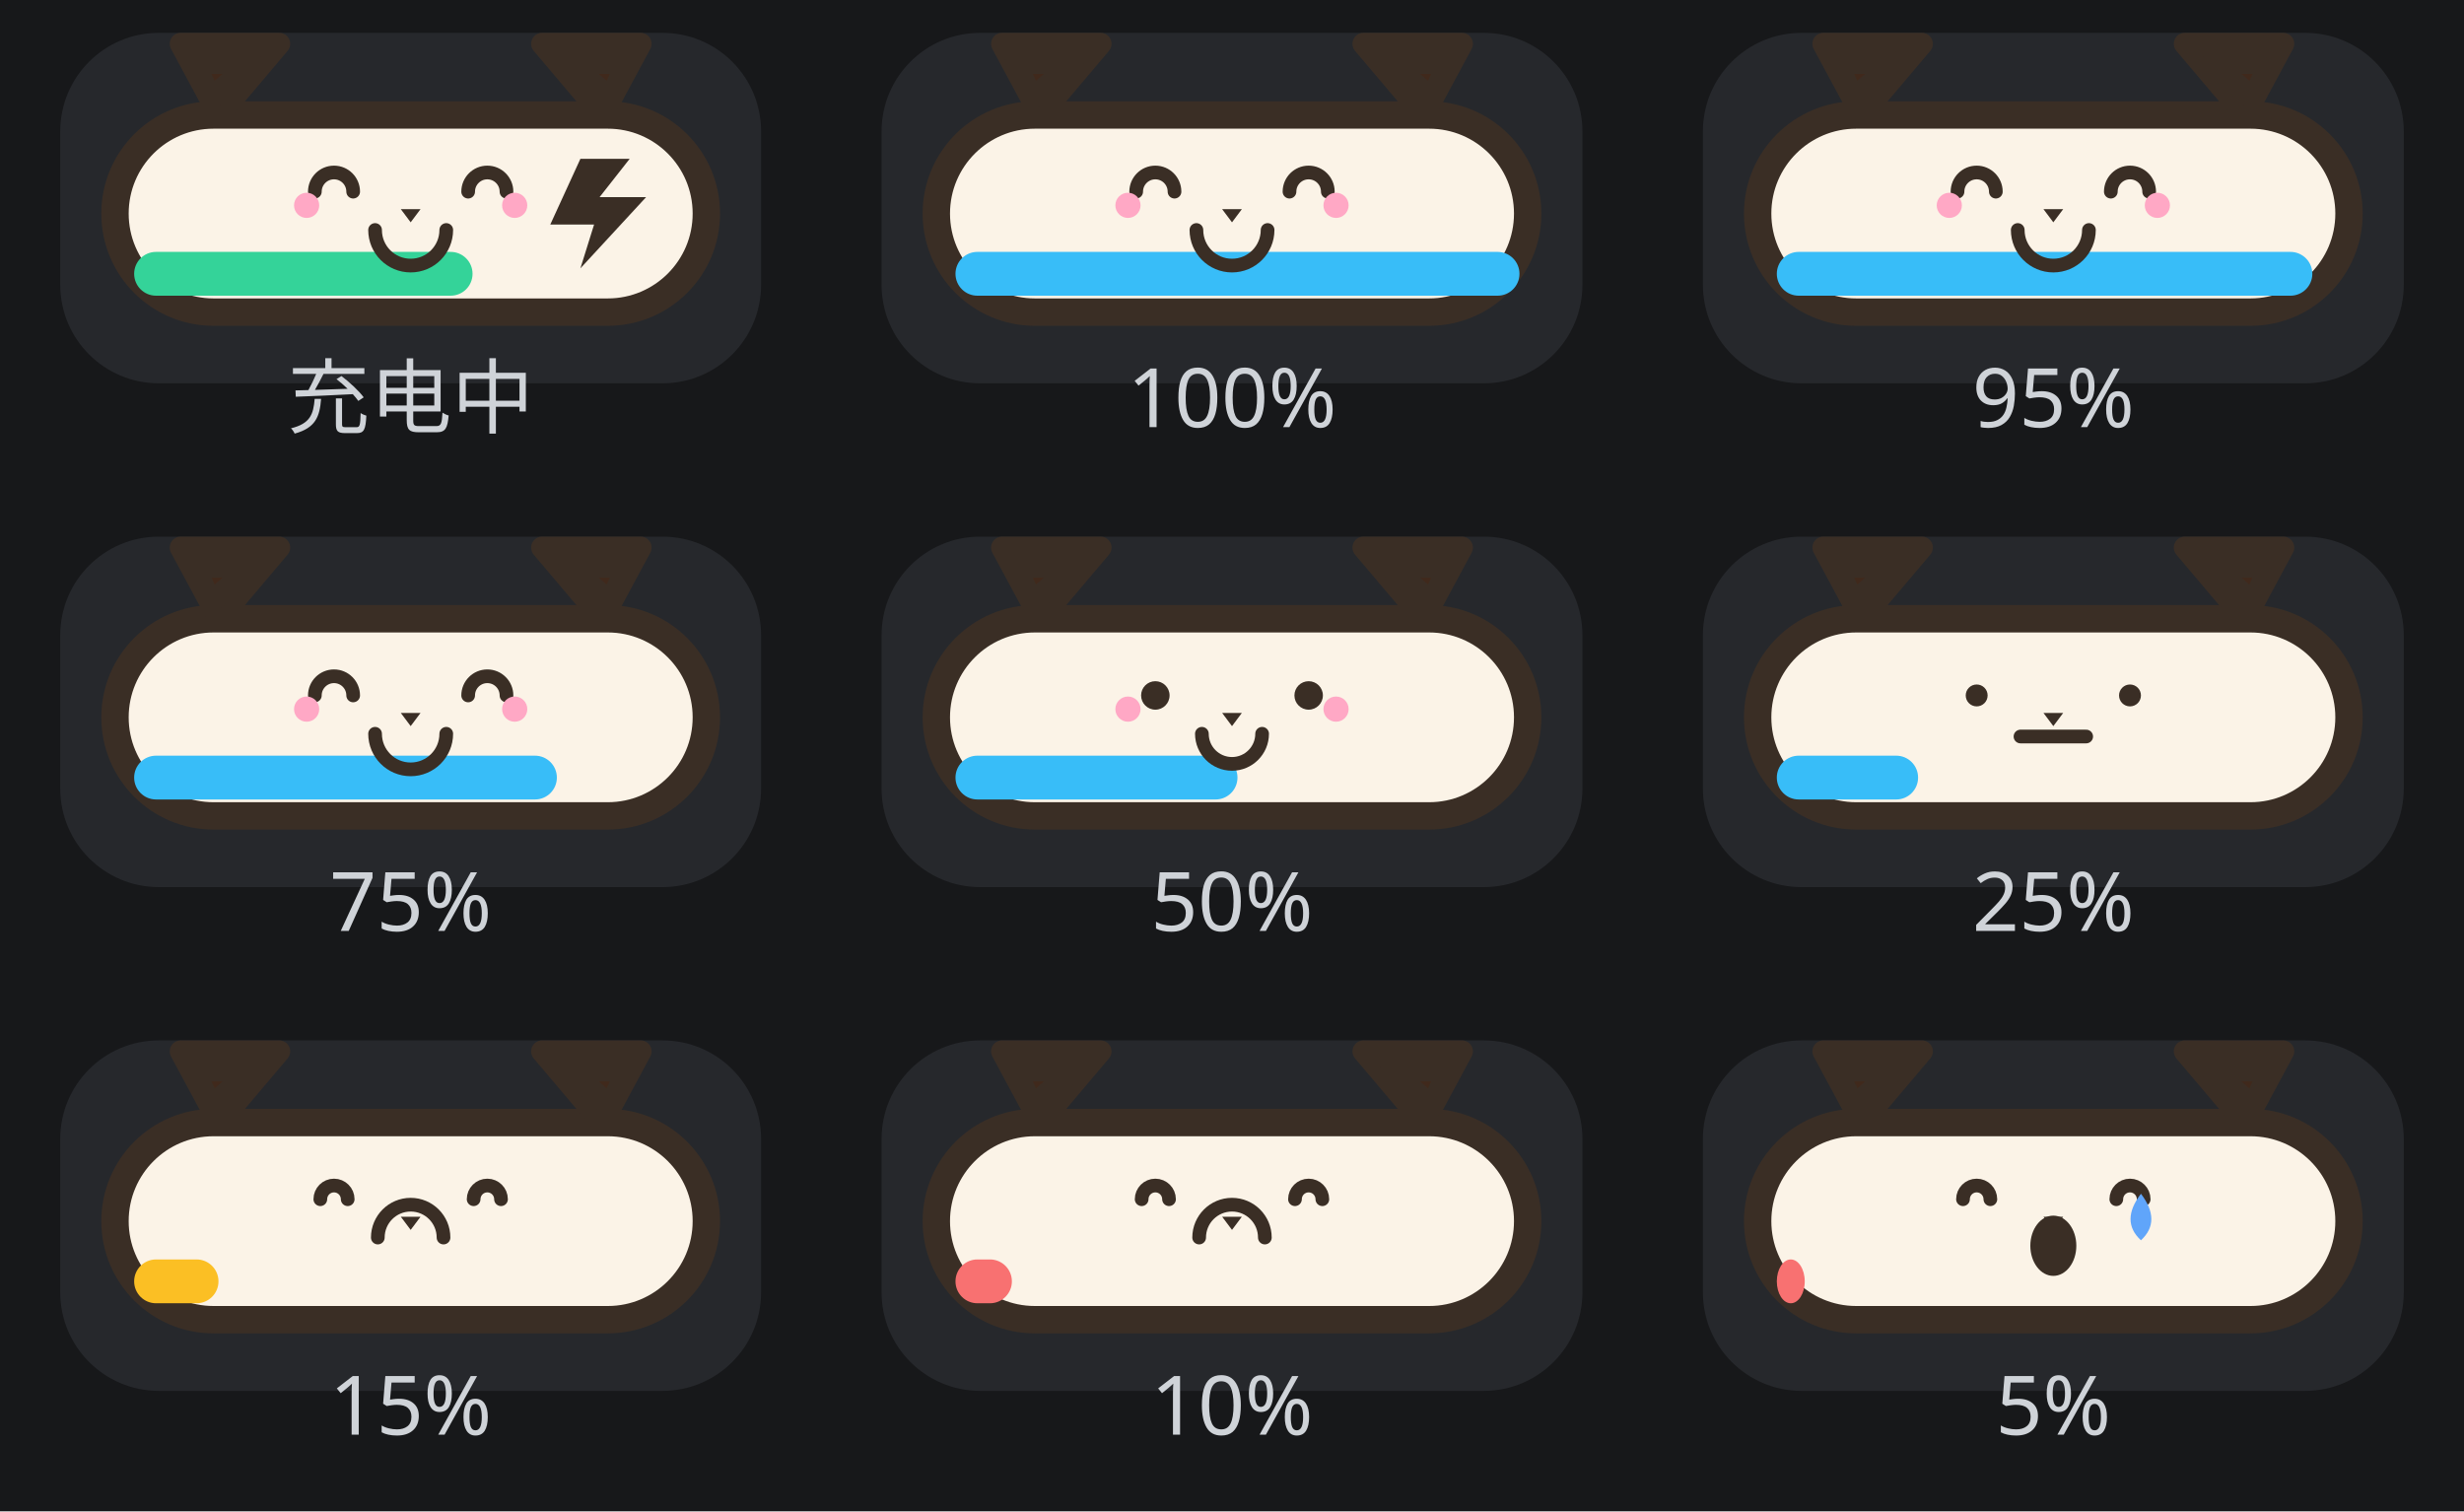
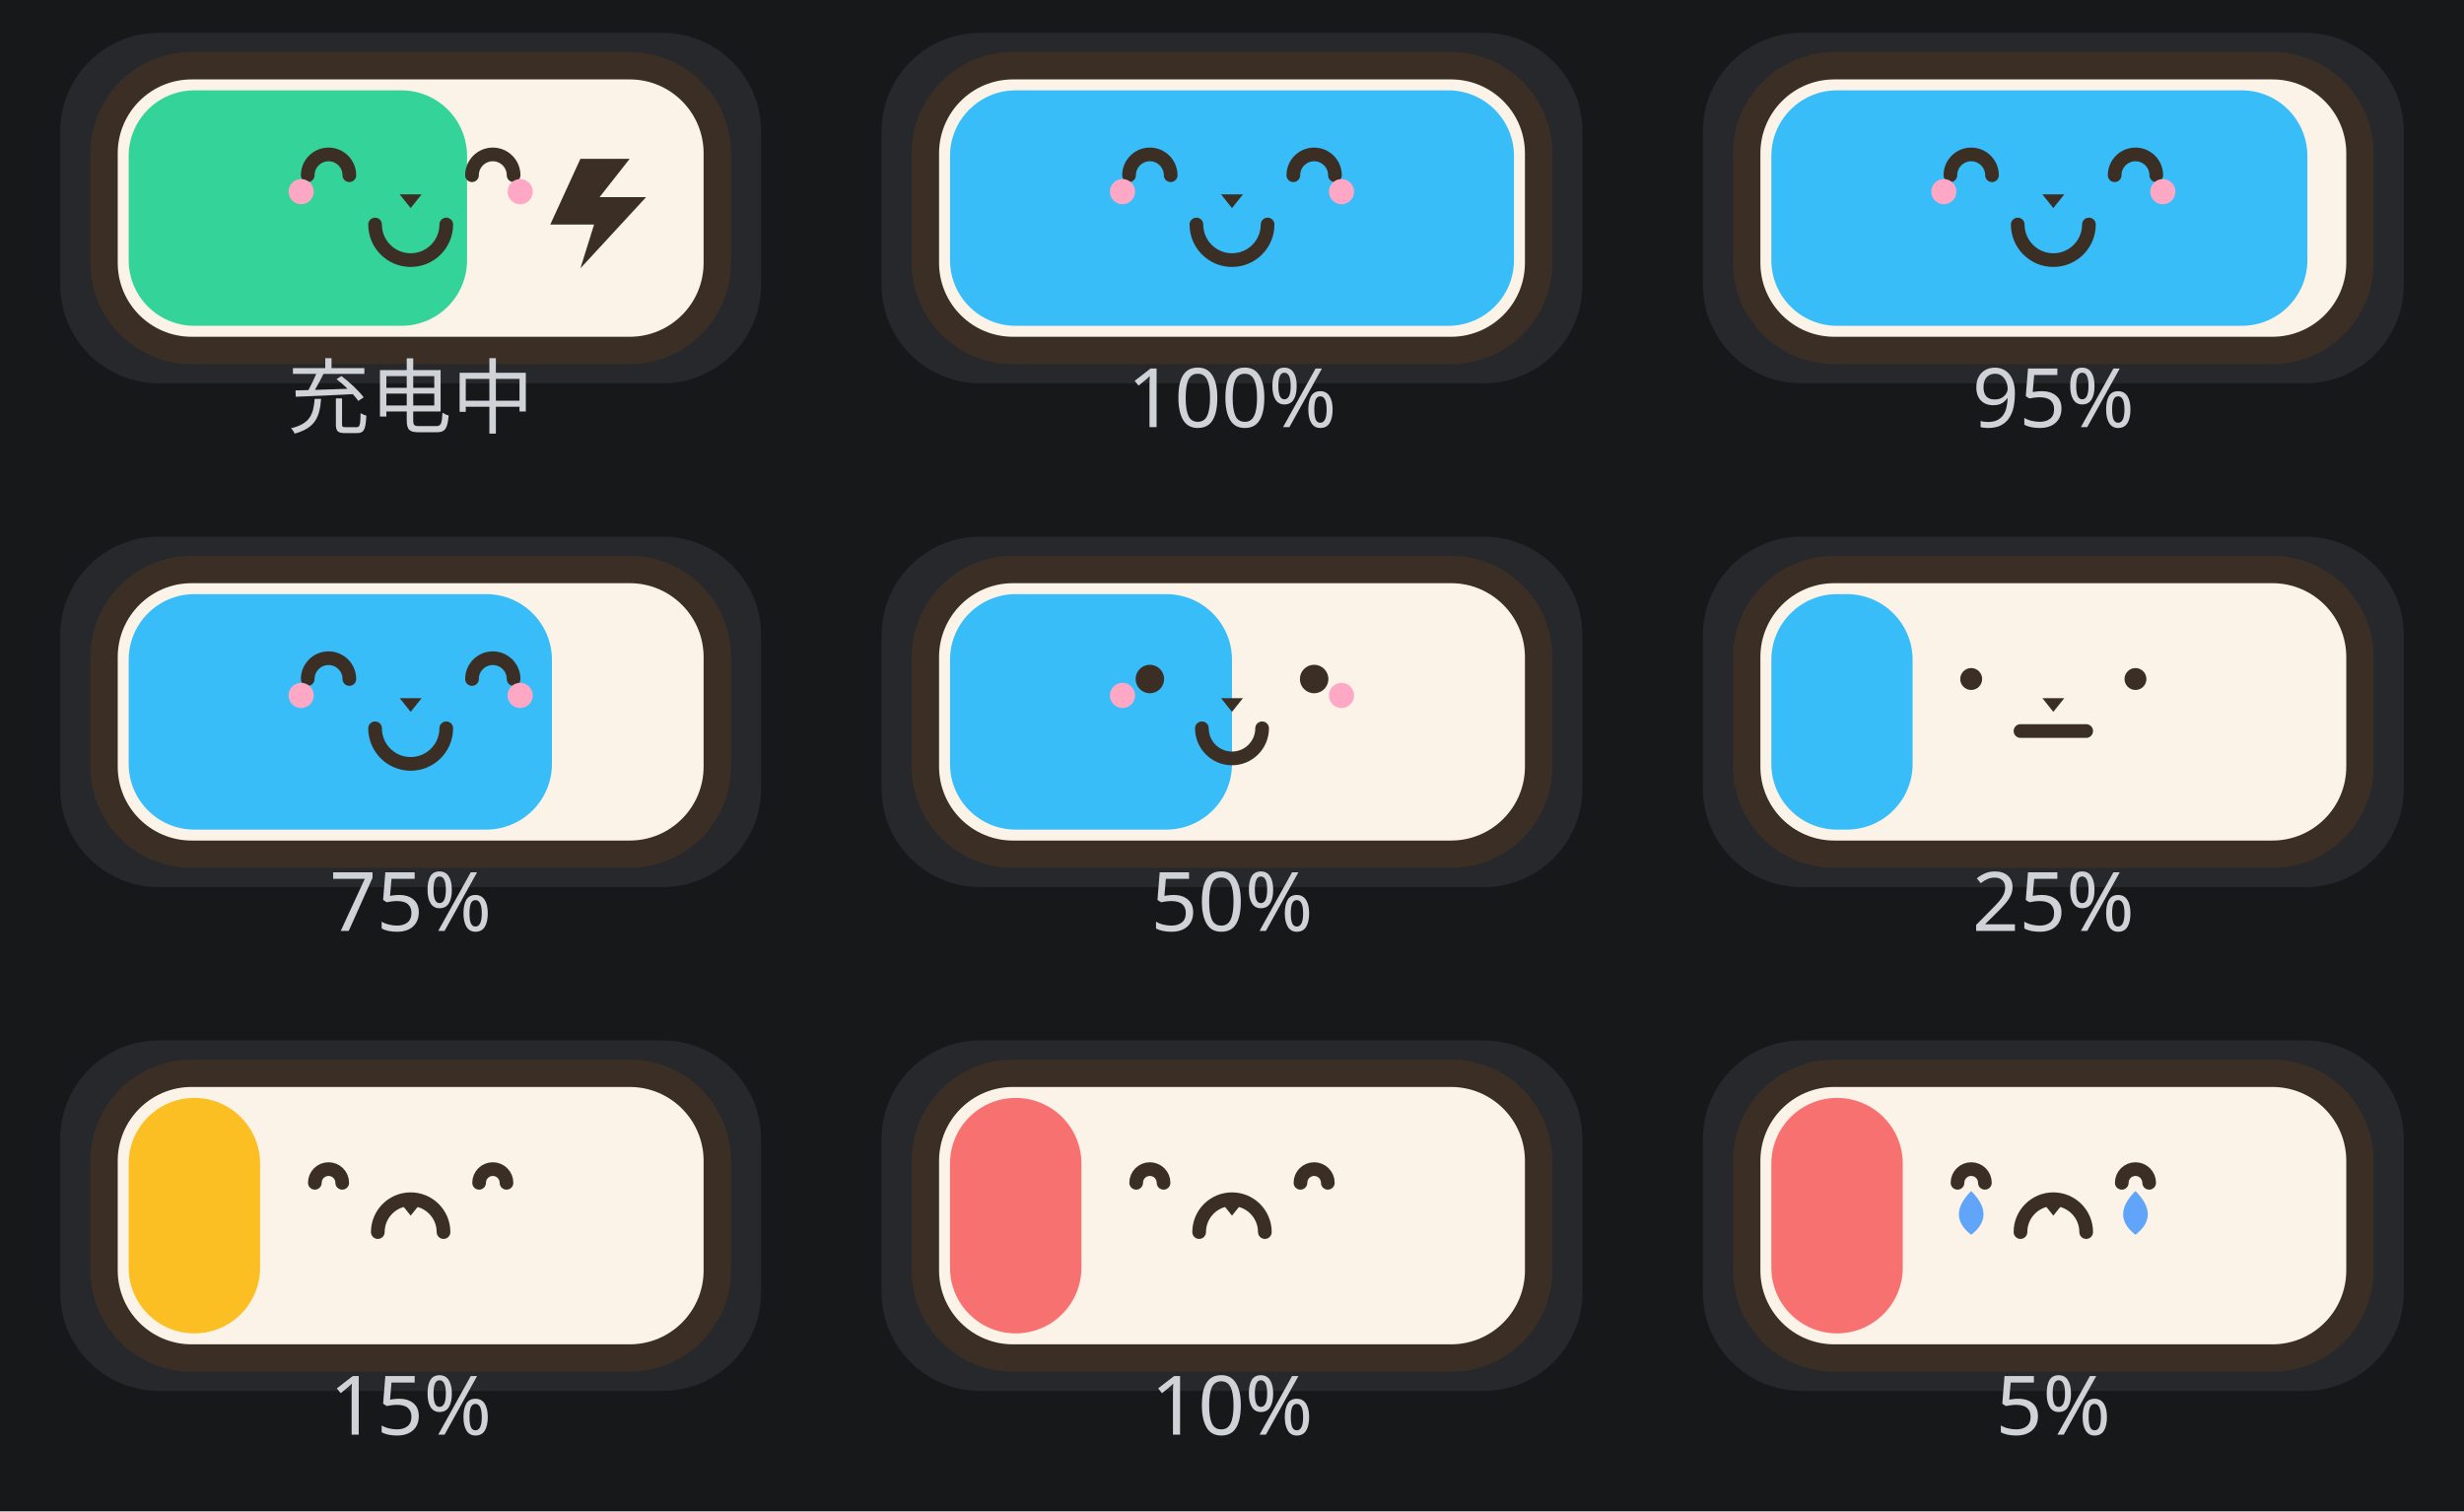
<svg xmlns="http://www.w3.org/2000/svg" width="450" height="276" viewBox="0 0 450 276">
  <rect width="450" height="276" fill="#17181a" />
  <g transform="translate(11,6)">
    <rect width="128" height="64" rx="18" fill="#26282c" />
-     <rect x="10" y="15" width="108" height="36" rx="18" fill="#FBF3E7" stroke="#3A2E25" stroke-width="5" />
-     <rect x="13.5" y="40" width="61.8" height="8" rx="4" fill="#34D399" />
+     <rect x="8" y="6" width="112" height="52" rx="16" fill="#FBF3E7" stroke="#3A2E25" stroke-width="5" />
+     <rect x="12.5" y="10.5" width="61.8" height="43" rx="12" fill="#34D399" />
    <g stroke="#3A2E25" fill="none" stroke-width="2.5" stroke-linecap="round">
-       <path d="M 46.5 29 A 3.5 3.5 0 0 1 53.5 29" />
-       <path d="M 74.5 29 A 3.5 3.5 0 0 1 81.5 29" />
+       <path d="M 45.2 26 A 3.8 3.8 0 0 1 52.8 26" />
+       <path d="M 75.2 26 A 3.8 3.8 0 0 1 82.8 26" />
    </g>
-     <path d="M 62.2 32.2 L 65.8 32.2 L 64 34.6 Z" fill="#3A2E25" />
+     <path d="M 62 29.5 L 66 29.5 L 64 32 Z" fill="#3A2E25" />
    <g stroke="#3A2E25" fill="none" stroke-width="2.5" stroke-linecap="round">
-       <path d="M 57.5 36 A 6.5 6.5 0 0 0 70.5 36" />
+       <path d="M 57.5 35 A 6.5 6.5 0 0 0 70.5 35" />
    </g>
-     <circle cx="45" cy="31.5" r="2.3" fill="#FFA8C5" />
-     <circle cx="83" cy="31.5" r="2.3" fill="#FFA8C5" />
+     <circle cx="44" cy="29" r="2.3" fill="#FFA8C5" />
+     <circle cx="84" cy="29" r="2.3" fill="#FFA8C5" />
    <path d="M 95 23 L 104 23 L 98.5 30 L 107 30 L 95 43 L 97.5 35 L 89.5 35 Z" fill="#3A2E25" />
-     <g stroke="#3A2E25" stroke-width="4" stroke-linejoin="round">
-       <path d="M 29 15 L 22 2 L 40 2 Z" fill="#F97316" />
-       <path d="M 27.5 12 L 24.5 5.5 L 35 5.5 Z" fill="#40291C" />
-       <path d="M 99 15 L 106 2 L 88 2 Z" fill="#F97316" />
-       <path d="M 100.5 12 L 103.5 5.5 L 93 5.5 Z" fill="#40291C" />
-     </g>
  </g>
  <text x="75" y="78" fill="#cfd3d8" font-family="sans-serif" font-size="15" text-anchor="middle">充电中</text>
  <g transform="translate(161,6)">
    <rect width="128" height="64" rx="18" fill="#26282c" />
-     <rect x="10" y="15" width="108" height="36" rx="18" fill="#FBF3E7" stroke="#3A2E25" stroke-width="5" />
-     <rect x="13.5" y="40" width="103.0" height="8" rx="4" fill="#38BDF8" />
+     <rect x="8" y="6" width="112" height="52" rx="16" fill="#FBF3E7" stroke="#3A2E25" stroke-width="5" />
+     <rect x="12.5" y="10.5" width="103" height="43" rx="12" fill="#38BDF8" />
    <g stroke="#3A2E25" fill="none" stroke-width="2.5" stroke-linecap="round">
-       <path d="M 46.5 29 A 3.5 3.5 0 0 1 53.5 29" />
-       <path d="M 74.5 29 A 3.5 3.5 0 0 1 81.5 29" />
+       <path d="M 45.2 26 A 3.8 3.8 0 0 1 52.8 26" />
+       <path d="M 75.2 26 A 3.8 3.8 0 0 1 82.8 26" />
    </g>
-     <path d="M 62.2 32.2 L 65.8 32.2 L 64 34.6 Z" fill="#3A2E25" />
+     <path d="M 62 29.5 L 66 29.5 L 64 32 Z" fill="#3A2E25" />
    <g stroke="#3A2E25" fill="none" stroke-width="2.5" stroke-linecap="round">
-       <path d="M 57.5 36 A 6.5 6.5 0 0 0 70.5 36" />
+       <path d="M 57.5 35 A 6.5 6.5 0 0 0 70.5 35" />
    </g>
-     <circle cx="45" cy="31.5" r="2.3" fill="#FFA8C5" />
-     <circle cx="83" cy="31.5" r="2.3" fill="#FFA8C5" />
-     <g stroke="#3A2E25" stroke-width="4" stroke-linejoin="round">
-       <path d="M 29 15 L 22 2 L 40 2 Z" fill="#F97316" />
-       <path d="M 27.5 12 L 24.5 5.5 L 35 5.5 Z" fill="#40291C" />
-       <path d="M 99 15 L 106 2 L 88 2 Z" fill="#F97316" />
-       <path d="M 100.5 12 L 103.5 5.5 L 93 5.5 Z" fill="#40291C" />
-     </g>
+     <circle cx="44" cy="29" r="2.3" fill="#FFA8C5" />
+     <circle cx="84" cy="29" r="2.3" fill="#FFA8C5" />
  </g>
  <text x="225" y="78" fill="#cfd3d8" font-family="sans-serif" font-size="15" text-anchor="middle">100%</text>
  <g transform="translate(311,6)">
    <rect width="128" height="64" rx="18" fill="#26282c" />
-     <rect x="10" y="15" width="108" height="36" rx="18" fill="#FBF3E7" stroke="#3A2E25" stroke-width="5" />
-     <rect x="13.5" y="40" width="97.8" height="8" rx="4" fill="#38BDF8" />
+     <rect x="8" y="6" width="112" height="52" rx="16" fill="#FBF3E7" stroke="#3A2E25" stroke-width="5" />
+     <rect x="12.5" y="10.5" width="97.9" height="43" rx="12" fill="#38BDF8" />
    <g stroke="#3A2E25" fill="none" stroke-width="2.5" stroke-linecap="round">
-       <path d="M 46.5 29 A 3.5 3.5 0 0 1 53.5 29" />
-       <path d="M 74.5 29 A 3.5 3.5 0 0 1 81.5 29" />
+       <path d="M 45.2 26 A 3.8 3.8 0 0 1 52.8 26" />
+       <path d="M 75.2 26 A 3.8 3.8 0 0 1 82.8 26" />
    </g>
-     <path d="M 62.2 32.2 L 65.8 32.2 L 64 34.6 Z" fill="#3A2E25" />
+     <path d="M 62 29.5 L 66 29.5 L 64 32 Z" fill="#3A2E25" />
    <g stroke="#3A2E25" fill="none" stroke-width="2.5" stroke-linecap="round">
-       <path d="M 57.5 36 A 6.5 6.5 0 0 0 70.5 36" />
+       <path d="M 57.5 35 A 6.5 6.5 0 0 0 70.5 35" />
    </g>
-     <circle cx="45" cy="31.5" r="2.3" fill="#FFA8C5" />
-     <circle cx="83" cy="31.5" r="2.3" fill="#FFA8C5" />
-     <g stroke="#3A2E25" stroke-width="4" stroke-linejoin="round">
-       <path d="M 29 15 L 22 2 L 40 2 Z" fill="#F97316" />
-       <path d="M 27.5 12 L 24.5 5.5 L 35 5.5 Z" fill="#40291C" />
-       <path d="M 99 15 L 106 2 L 88 2 Z" fill="#F97316" />
-       <path d="M 100.5 12 L 103.5 5.5 L 93 5.5 Z" fill="#40291C" />
-     </g>
+     <circle cx="44" cy="29" r="2.3" fill="#FFA8C5" />
+     <circle cx="84" cy="29" r="2.3" fill="#FFA8C5" />
  </g>
  <text x="375" y="78" fill="#cfd3d8" font-family="sans-serif" font-size="15" text-anchor="middle">95%</text>
  <g transform="translate(11,98)">
    <rect width="128" height="64" rx="18" fill="#26282c" />
-     <rect x="10" y="15" width="108" height="36" rx="18" fill="#FBF3E7" stroke="#3A2E25" stroke-width="5" />
-     <rect x="13.5" y="40" width="77.2" height="8" rx="4" fill="#38BDF8" />
+     <rect x="8" y="6" width="112" height="52" rx="16" fill="#FBF3E7" stroke="#3A2E25" stroke-width="5" />
+     <rect x="12.5" y="10.5" width="77.3" height="43" rx="12" fill="#38BDF8" />
    <g stroke="#3A2E25" fill="none" stroke-width="2.5" stroke-linecap="round">
-       <path d="M 46.5 29 A 3.5 3.5 0 0 1 53.5 29" />
-       <path d="M 74.5 29 A 3.5 3.5 0 0 1 81.5 29" />
+       <path d="M 45.2 26 A 3.8 3.8 0 0 1 52.8 26" />
+       <path d="M 75.2 26 A 3.8 3.8 0 0 1 82.8 26" />
    </g>
-     <path d="M 62.2 32.2 L 65.8 32.2 L 64 34.6 Z" fill="#3A2E25" />
+     <path d="M 62 29.5 L 66 29.5 L 64 32 Z" fill="#3A2E25" />
    <g stroke="#3A2E25" fill="none" stroke-width="2.5" stroke-linecap="round">
-       <path d="M 57.5 36 A 6.5 6.5 0 0 0 70.5 36" />
+       <path d="M 57.5 35 A 6.5 6.5 0 0 0 70.5 35" />
    </g>
-     <circle cx="45" cy="31.5" r="2.3" fill="#FFA8C5" />
-     <circle cx="83" cy="31.5" r="2.3" fill="#FFA8C5" />
-     <g stroke="#3A2E25" stroke-width="4" stroke-linejoin="round">
-       <path d="M 29 15 L 22 2 L 40 2 Z" fill="#F97316" />
-       <path d="M 27.5 12 L 24.5 5.5 L 35 5.5 Z" fill="#40291C" />
-       <path d="M 99 15 L 106 2 L 88 2 Z" fill="#F97316" />
-       <path d="M 100.5 12 L 103.5 5.5 L 93 5.5 Z" fill="#40291C" />
-     </g>
+     <circle cx="44" cy="29" r="2.3" fill="#FFA8C5" />
+     <circle cx="84" cy="29" r="2.3" fill="#FFA8C5" />
  </g>
  <text x="75" y="170" fill="#cfd3d8" font-family="sans-serif" font-size="15" text-anchor="middle">75%</text>
  <g transform="translate(161,98)">
    <rect width="128" height="64" rx="18" fill="#26282c" />
-     <rect x="10" y="15" width="108" height="36" rx="18" fill="#FBF3E7" stroke="#3A2E25" stroke-width="5" />
-     <rect x="13.5" y="40" width="51.5" height="8" rx="4" fill="#38BDF8" />
+     <rect x="8" y="6" width="112" height="52" rx="16" fill="#FBF3E7" stroke="#3A2E25" stroke-width="5" />
+     <rect x="12.5" y="10.5" width="51.5" height="43" rx="12" fill="#38BDF8" />
    <g stroke="#3A2E25" fill="none" stroke-width="2.5" stroke-linecap="round">
-       <circle cx="50.0" cy="29" r="2.6" fill="#3A2E25" stroke="none" />
-       <circle cx="78.0" cy="29" r="2.6" fill="#3A2E25" stroke="none" />
+       <circle cx="49" cy="26" r="2.6" fill="#3A2E25" stroke="none" />
+       <circle cx="79" cy="26" r="2.6" fill="#3A2E25" stroke="none" />
    </g>
-     <path d="M 62.2 32.2 L 65.8 32.2 L 64 34.6 Z" fill="#3A2E25" />
+     <path d="M 62 29.5 L 66 29.5 L 64 32 Z" fill="#3A2E25" />
    <g stroke="#3A2E25" fill="none" stroke-width="2.5" stroke-linecap="round">
-       <path d="M 58.5 36 A 5.5 5.5 0 0 0 69.5 36" />
+       <path d="M 58.5 35 A 5.5 5.5 0 0 0 69.5 35" />
    </g>
-     <circle cx="45" cy="31.5" r="2.3" fill="#FFA8C5" />
-     <circle cx="83" cy="31.5" r="2.3" fill="#FFA8C5" />
-     <g stroke="#3A2E25" stroke-width="4" stroke-linejoin="round">
-       <path d="M 29 15 L 22 2 L 40 2 Z" fill="#F97316" />
-       <path d="M 27.5 12 L 24.5 5.5 L 35 5.5 Z" fill="#40291C" />
-       <path d="M 99 15 L 106 2 L 88 2 Z" fill="#F97316" />
-       <path d="M 100.5 12 L 103.5 5.5 L 93 5.5 Z" fill="#40291C" />
-     </g>
+     <circle cx="44" cy="29" r="2.3" fill="#FFA8C5" />
+     <circle cx="84" cy="29" r="2.3" fill="#FFA8C5" />
  </g>
  <text x="225" y="170" fill="#cfd3d8" font-family="sans-serif" font-size="15" text-anchor="middle">50%</text>
  <g transform="translate(311,98)">
    <rect width="128" height="64" rx="18" fill="#26282c" />
-     <rect x="10" y="15" width="108" height="36" rx="18" fill="#FBF3E7" stroke="#3A2E25" stroke-width="5" />
-     <rect x="13.5" y="40" width="25.8" height="8" rx="4" fill="#38BDF8" />
+     <rect x="8" y="6" width="112" height="52" rx="16" fill="#FBF3E7" stroke="#3A2E25" stroke-width="5" />
+     <rect x="12.5" y="10.5" width="25.8" height="43" rx="12" fill="#38BDF8" />
    <g stroke="#3A2E25" fill="none" stroke-width="2.5" stroke-linecap="round">
-       <circle cx="50.0" cy="29" r="2.0" fill="#3A2E25" stroke="none" />
-       <circle cx="78.0" cy="29" r="2.0" fill="#3A2E25" stroke="none" />
+       <circle cx="49" cy="26" r="2.0" fill="#3A2E25" stroke="none" />
+       <circle cx="79" cy="26" r="2.0" fill="#3A2E25" stroke="none" />
    </g>
-     <path d="M 62.2 32.2 L 65.8 32.2 L 64 34.6 Z" fill="#3A2E25" />
+     <path d="M 62 29.5 L 66 29.5 L 64 32 Z" fill="#3A2E25" />
    <g stroke="#3A2E25" fill="none" stroke-width="2.5" stroke-linecap="round">
-       <path d="M 58 36.5 L 70 36.5" />
-     </g>
-     <g stroke="#3A2E25" stroke-width="4" stroke-linejoin="round">
-       <path d="M 29 15 L 22 2 L 40 2 Z" fill="#F97316" />
-       <path d="M 27.5 12 L 24.5 5.5 L 35 5.5 Z" fill="#40291C" />
-       <path d="M 99 15 L 106 2 L 88 2 Z" fill="#F97316" />
-       <path d="M 100.5 12 L 103.5 5.5 L 93 5.5 Z" fill="#40291C" />
+       <path d="M 58 35.5 L 70 35.5" />
    </g>
  </g>
  <text x="375" y="170" fill="#cfd3d8" font-family="sans-serif" font-size="15" text-anchor="middle">25%</text>
  <g transform="translate(11,190)">
    <rect width="128" height="64" rx="18" fill="#26282c" />
-     <rect x="10" y="15" width="108" height="36" rx="18" fill="#FBF3E7" stroke="#3A2E25" stroke-width="5" />
-     <rect x="13.5" y="40" width="15.4" height="8" rx="4" fill="#FBBF24" />
+     <rect x="8" y="6" width="112" height="52" rx="16" fill="#FBF3E7" stroke="#3A2E25" stroke-width="5" />
+     <rect x="12.5" y="10.5" width="24" height="43" rx="12" fill="#FBBF24" />
    <g stroke="#3A2E25" fill="none" stroke-width="2.5" stroke-linecap="round">
-       <path d="M 47.5 29 A 2.5 2.5 0 0 1 52.5 29" />
-       <path d="M 75.5 29 A 2.5 2.5 0 0 1 80.5 29" />
+       <path d="M 46.5 26 A 2.5 2.5 0 0 1 51.5 26" />
+       <path d="M 76.5 26 A 2.5 2.5 0 0 1 81.5 26" />
    </g>
-     <path d="M 62.2 32.2 L 65.8 32.2 L 64 34.6 Z" fill="#3A2E25" />
+     <path d="M 62 29.5 L 66 29.5 L 64 32 Z" fill="#3A2E25" />
    <g stroke="#3A2E25" fill="none" stroke-width="2.5" stroke-linecap="round">
-       <path d="M 58 36 A 6 6 0 0 1 70 36" />
-     </g>
-     <g stroke="#3A2E25" stroke-width="4" stroke-linejoin="round">
-       <path d="M 29 15 L 22 2 L 40 2 Z" fill="#F97316" />
-       <path d="M 27.5 12 L 24.5 5.5 L 35 5.5 Z" fill="#40291C" />
-       <path d="M 99 15 L 106 2 L 88 2 Z" fill="#F97316" />
-       <path d="M 100.5 12 L 103.5 5.5 L 93 5.5 Z" fill="#40291C" />
+       <path d="M 58 35 A 6 6 0 0 1 70 35" />
    </g>
  </g>
  <text x="75" y="262" fill="#cfd3d8" font-family="sans-serif" font-size="15" text-anchor="middle">15%</text>
  <g transform="translate(161,190)">
    <rect width="128" height="64" rx="18" fill="#26282c" />
-     <rect x="10" y="15" width="108" height="36" rx="18" fill="#FBF3E7" stroke="#3A2E25" stroke-width="5" />
-     <rect x="13.5" y="40" width="10.3" height="8" rx="4" fill="#F87171" />
+     <rect x="8" y="6" width="112" height="52" rx="16" fill="#FBF3E7" stroke="#3A2E25" stroke-width="5" />
+     <rect x="12.5" y="10.5" width="24" height="43" rx="12" fill="#F87171" />
    <g stroke="#3A2E25" fill="none" stroke-width="2.5" stroke-linecap="round">
-       <path d="M 47.5 29 A 2.5 2.5 0 0 1 52.5 29" />
-       <path d="M 75.5 29 A 2.5 2.5 0 0 1 80.5 29" />
+       <path d="M 46.5 26 A 2.5 2.5 0 0 1 51.5 26" />
+       <path d="M 76.5 26 A 2.5 2.5 0 0 1 81.5 26" />
    </g>
-     <path d="M 62.2 32.2 L 65.8 32.2 L 64 34.6 Z" fill="#3A2E25" />
+     <path d="M 62 29.5 L 66 29.5 L 64 32 Z" fill="#3A2E25" />
    <g stroke="#3A2E25" fill="none" stroke-width="2.5" stroke-linecap="round">
-       <path d="M 58 36 A 6 6 0 0 1 70 36" />
-     </g>
-     <g stroke="#3A2E25" stroke-width="4" stroke-linejoin="round">
-       <path d="M 29 15 L 22 2 L 40 2 Z" fill="#F97316" />
-       <path d="M 27.5 12 L 24.5 5.5 L 35 5.5 Z" fill="#40291C" />
-       <path d="M 99 15 L 106 2 L 88 2 Z" fill="#F97316" />
-       <path d="M 100.5 12 L 103.5 5.5 L 93 5.5 Z" fill="#40291C" />
+       <path d="M 58 35 A 6 6 0 0 1 70 35" />
    </g>
  </g>
  <text x="225" y="262" fill="#cfd3d8" font-family="sans-serif" font-size="15" text-anchor="middle">10%</text>
  <g transform="translate(311,190)">
    <rect width="128" height="64" rx="18" fill="#26282c" />
-     <rect x="10" y="15" width="108" height="36" rx="18" fill="#FBF3E7" stroke="#3A2E25" stroke-width="5" />
-     <rect x="13.5" y="40" width="5.1" height="8" rx="4" fill="#F87171" />
+     <rect x="8" y="6" width="112" height="52" rx="16" fill="#FBF3E7" stroke="#3A2E25" stroke-width="5" />
+     <rect x="12.5" y="10.5" width="24" height="43" rx="12" fill="#F87171" />
    <g stroke="#3A2E25" fill="none" stroke-width="2.5" stroke-linecap="round">
-       <path d="M 47.5 29 A 2.5 2.5 0 0 1 52.5 29" />
-       <path d="M 75.5 29 A 2.5 2.5 0 0 1 80.5 29" />
+       <path d="M 46.5 26 A 2.5 2.5 0 0 1 51.5 26" />
+       <path d="M 76.5 26 A 2.5 2.5 0 0 1 81.5 26" />
    </g>
-     <path d="M 62.2 32.2 L 65.8 32.2 L 64 34.6 Z" fill="#3A2E25" />
-     <ellipse cx="64" cy="37.5" rx="4.2" ry="5.5" fill="#3A2E25" />
-     <path d="M 80 28 Q 83.8 33 80 36.5 Q 76.2 33 80 28 Z" fill="#60A5FA" />
-     <g stroke="#3A2E25" stroke-width="4" stroke-linejoin="round">
-       <path d="M 29 15 L 22 2 L 40 2 Z" fill="#F97316" />
-       <path d="M 27.5 12 L 24.5 5.5 L 35 5.5 Z" fill="#40291C" />
-       <path d="M 99 15 L 106 2 L 88 2 Z" fill="#F97316" />
-       <path d="M 100.5 12 L 103.5 5.5 L 93 5.5 Z" fill="#40291C" />
+     <path d="M 62 29.5 L 66 29.5 L 64 32 Z" fill="#3A2E25" />
+     <g stroke="#3A2E25" fill="none" stroke-width="2.5" stroke-linecap="round">
+       <path d="M 58 35 A 6 6 0 0 1 70 35" />
    </g>
+     <path d="M 49 27.5 Q 53.5 32 49 35.5 Q 44.5 32 49 27.5 Z" fill="#60A5FA" />
+     <path d="M 79 27.5 Q 83.5 32 79 35.5 Q 74.5 32 79 27.5 Z" fill="#60A5FA" />
  </g>
  <text x="375" y="262" fill="#cfd3d8" font-family="sans-serif" font-size="15" text-anchor="middle">5%</text>
</svg>
